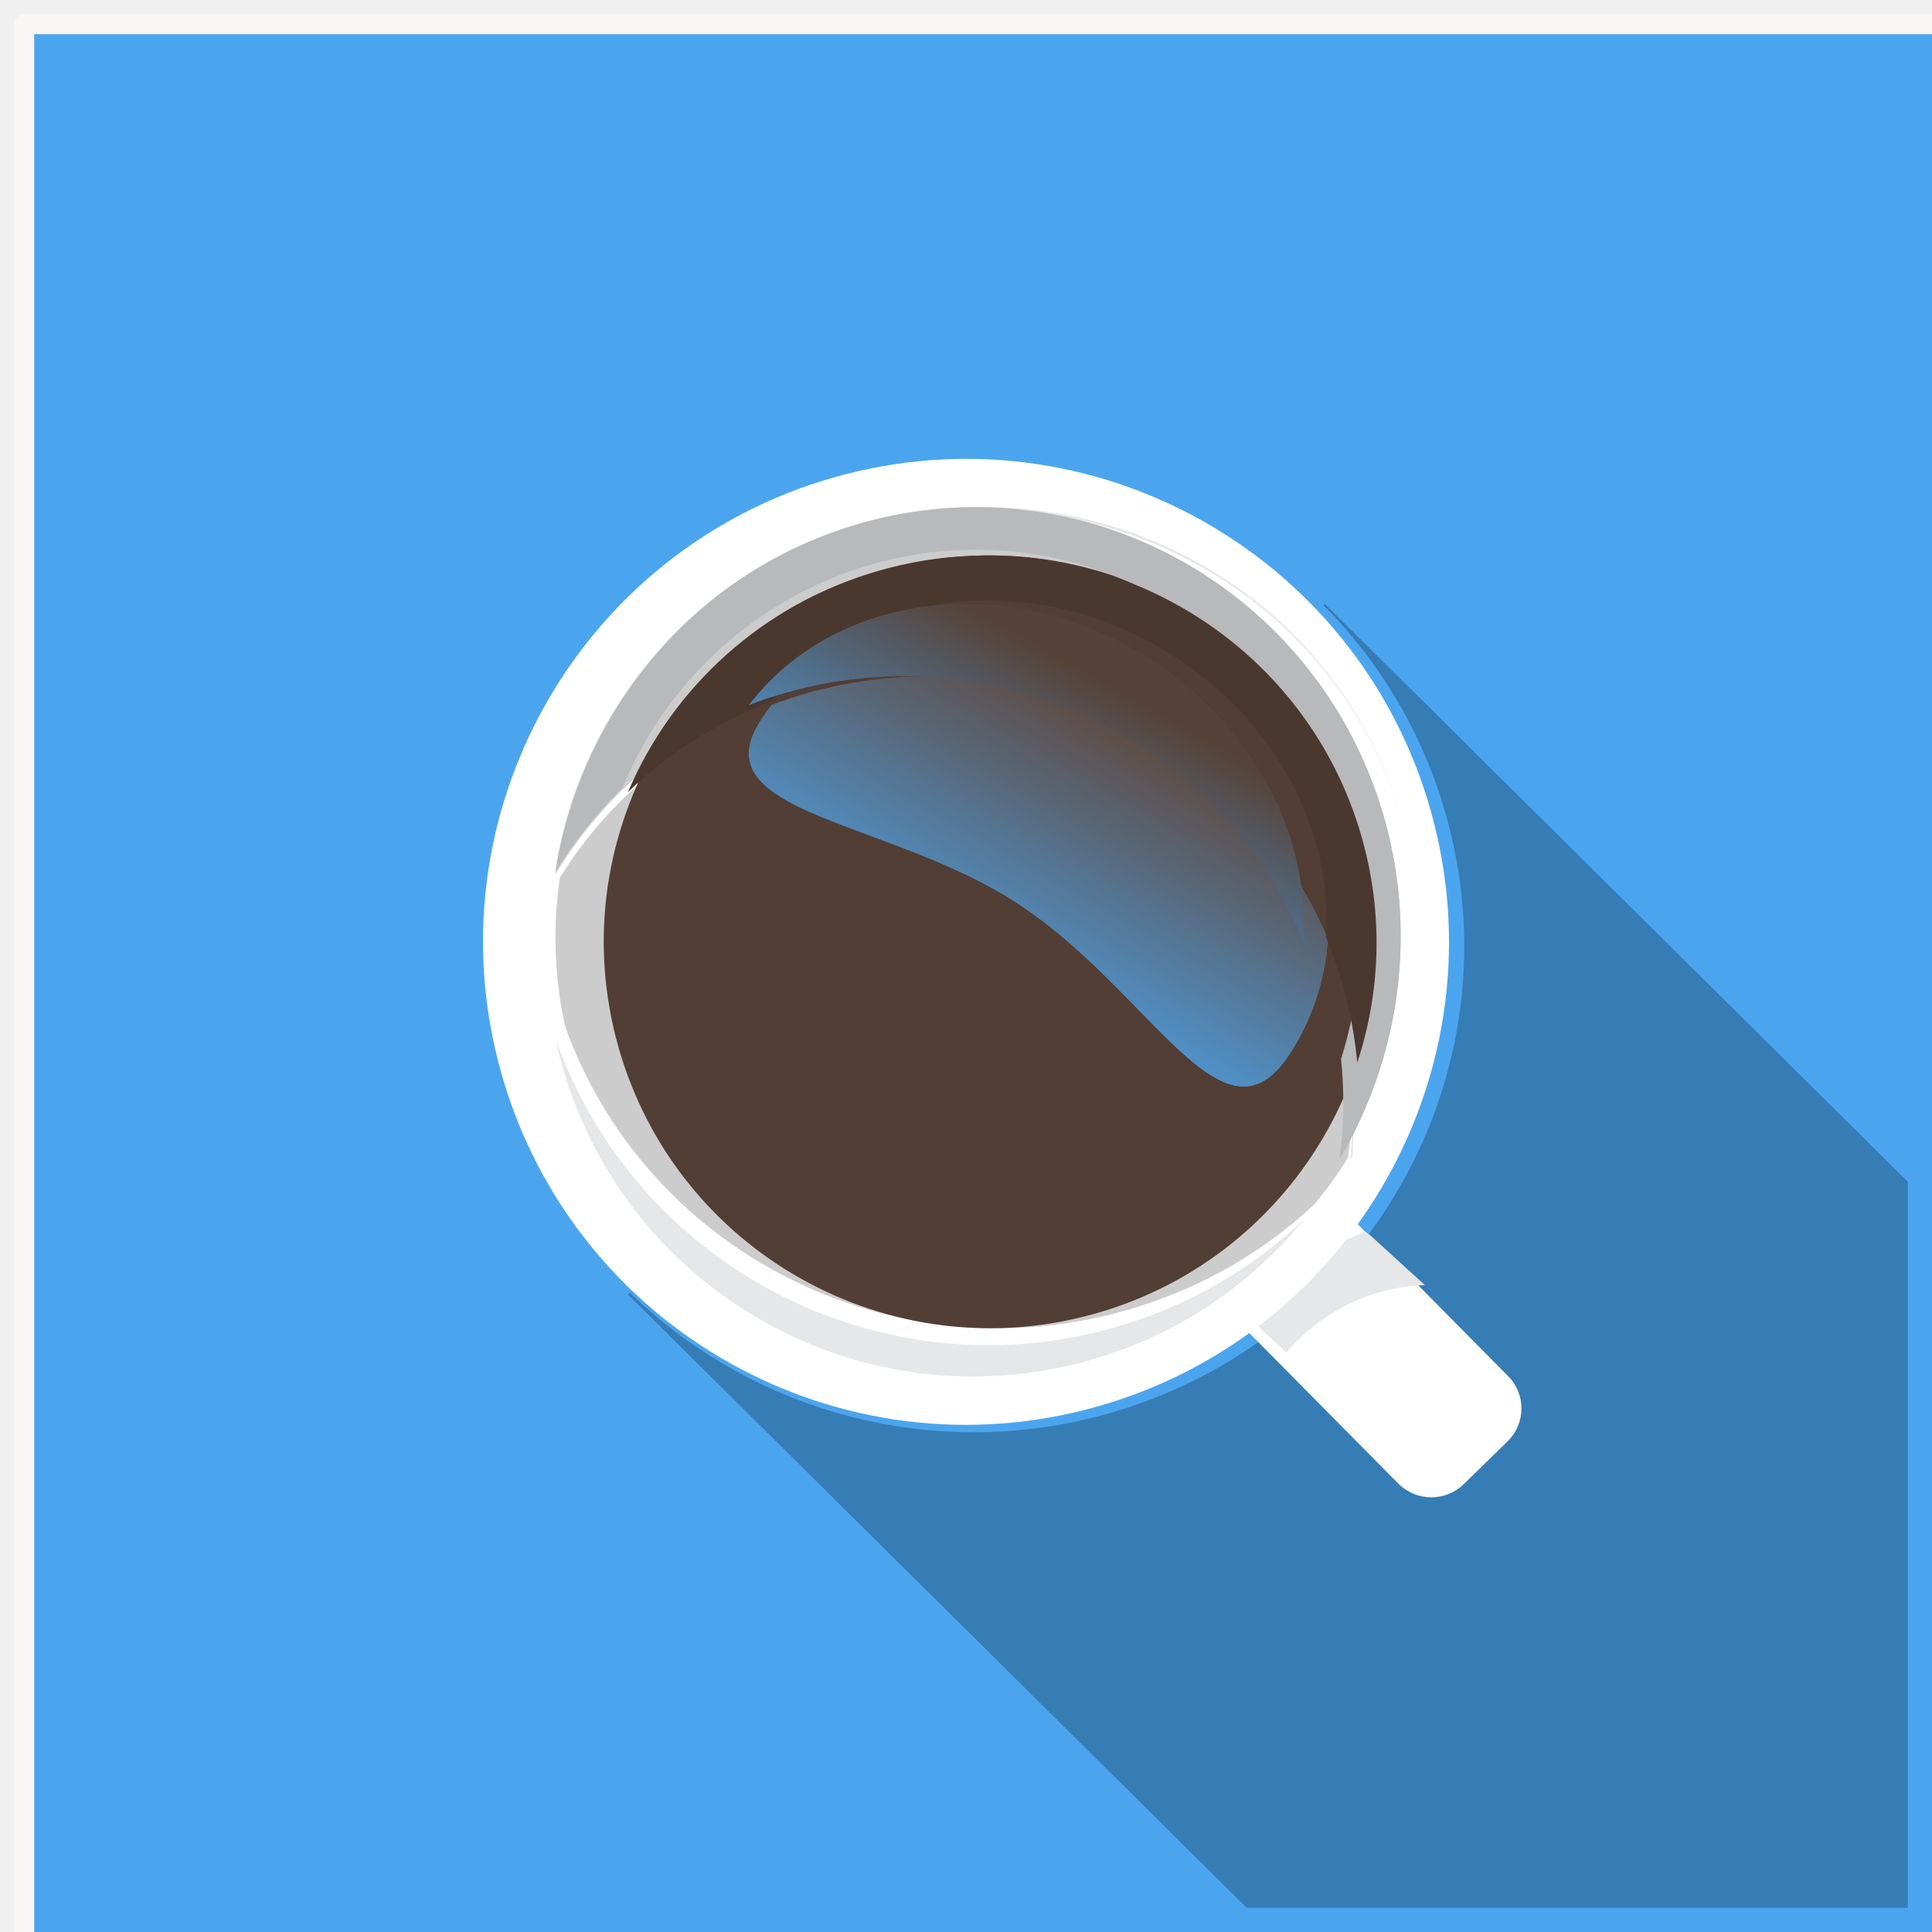
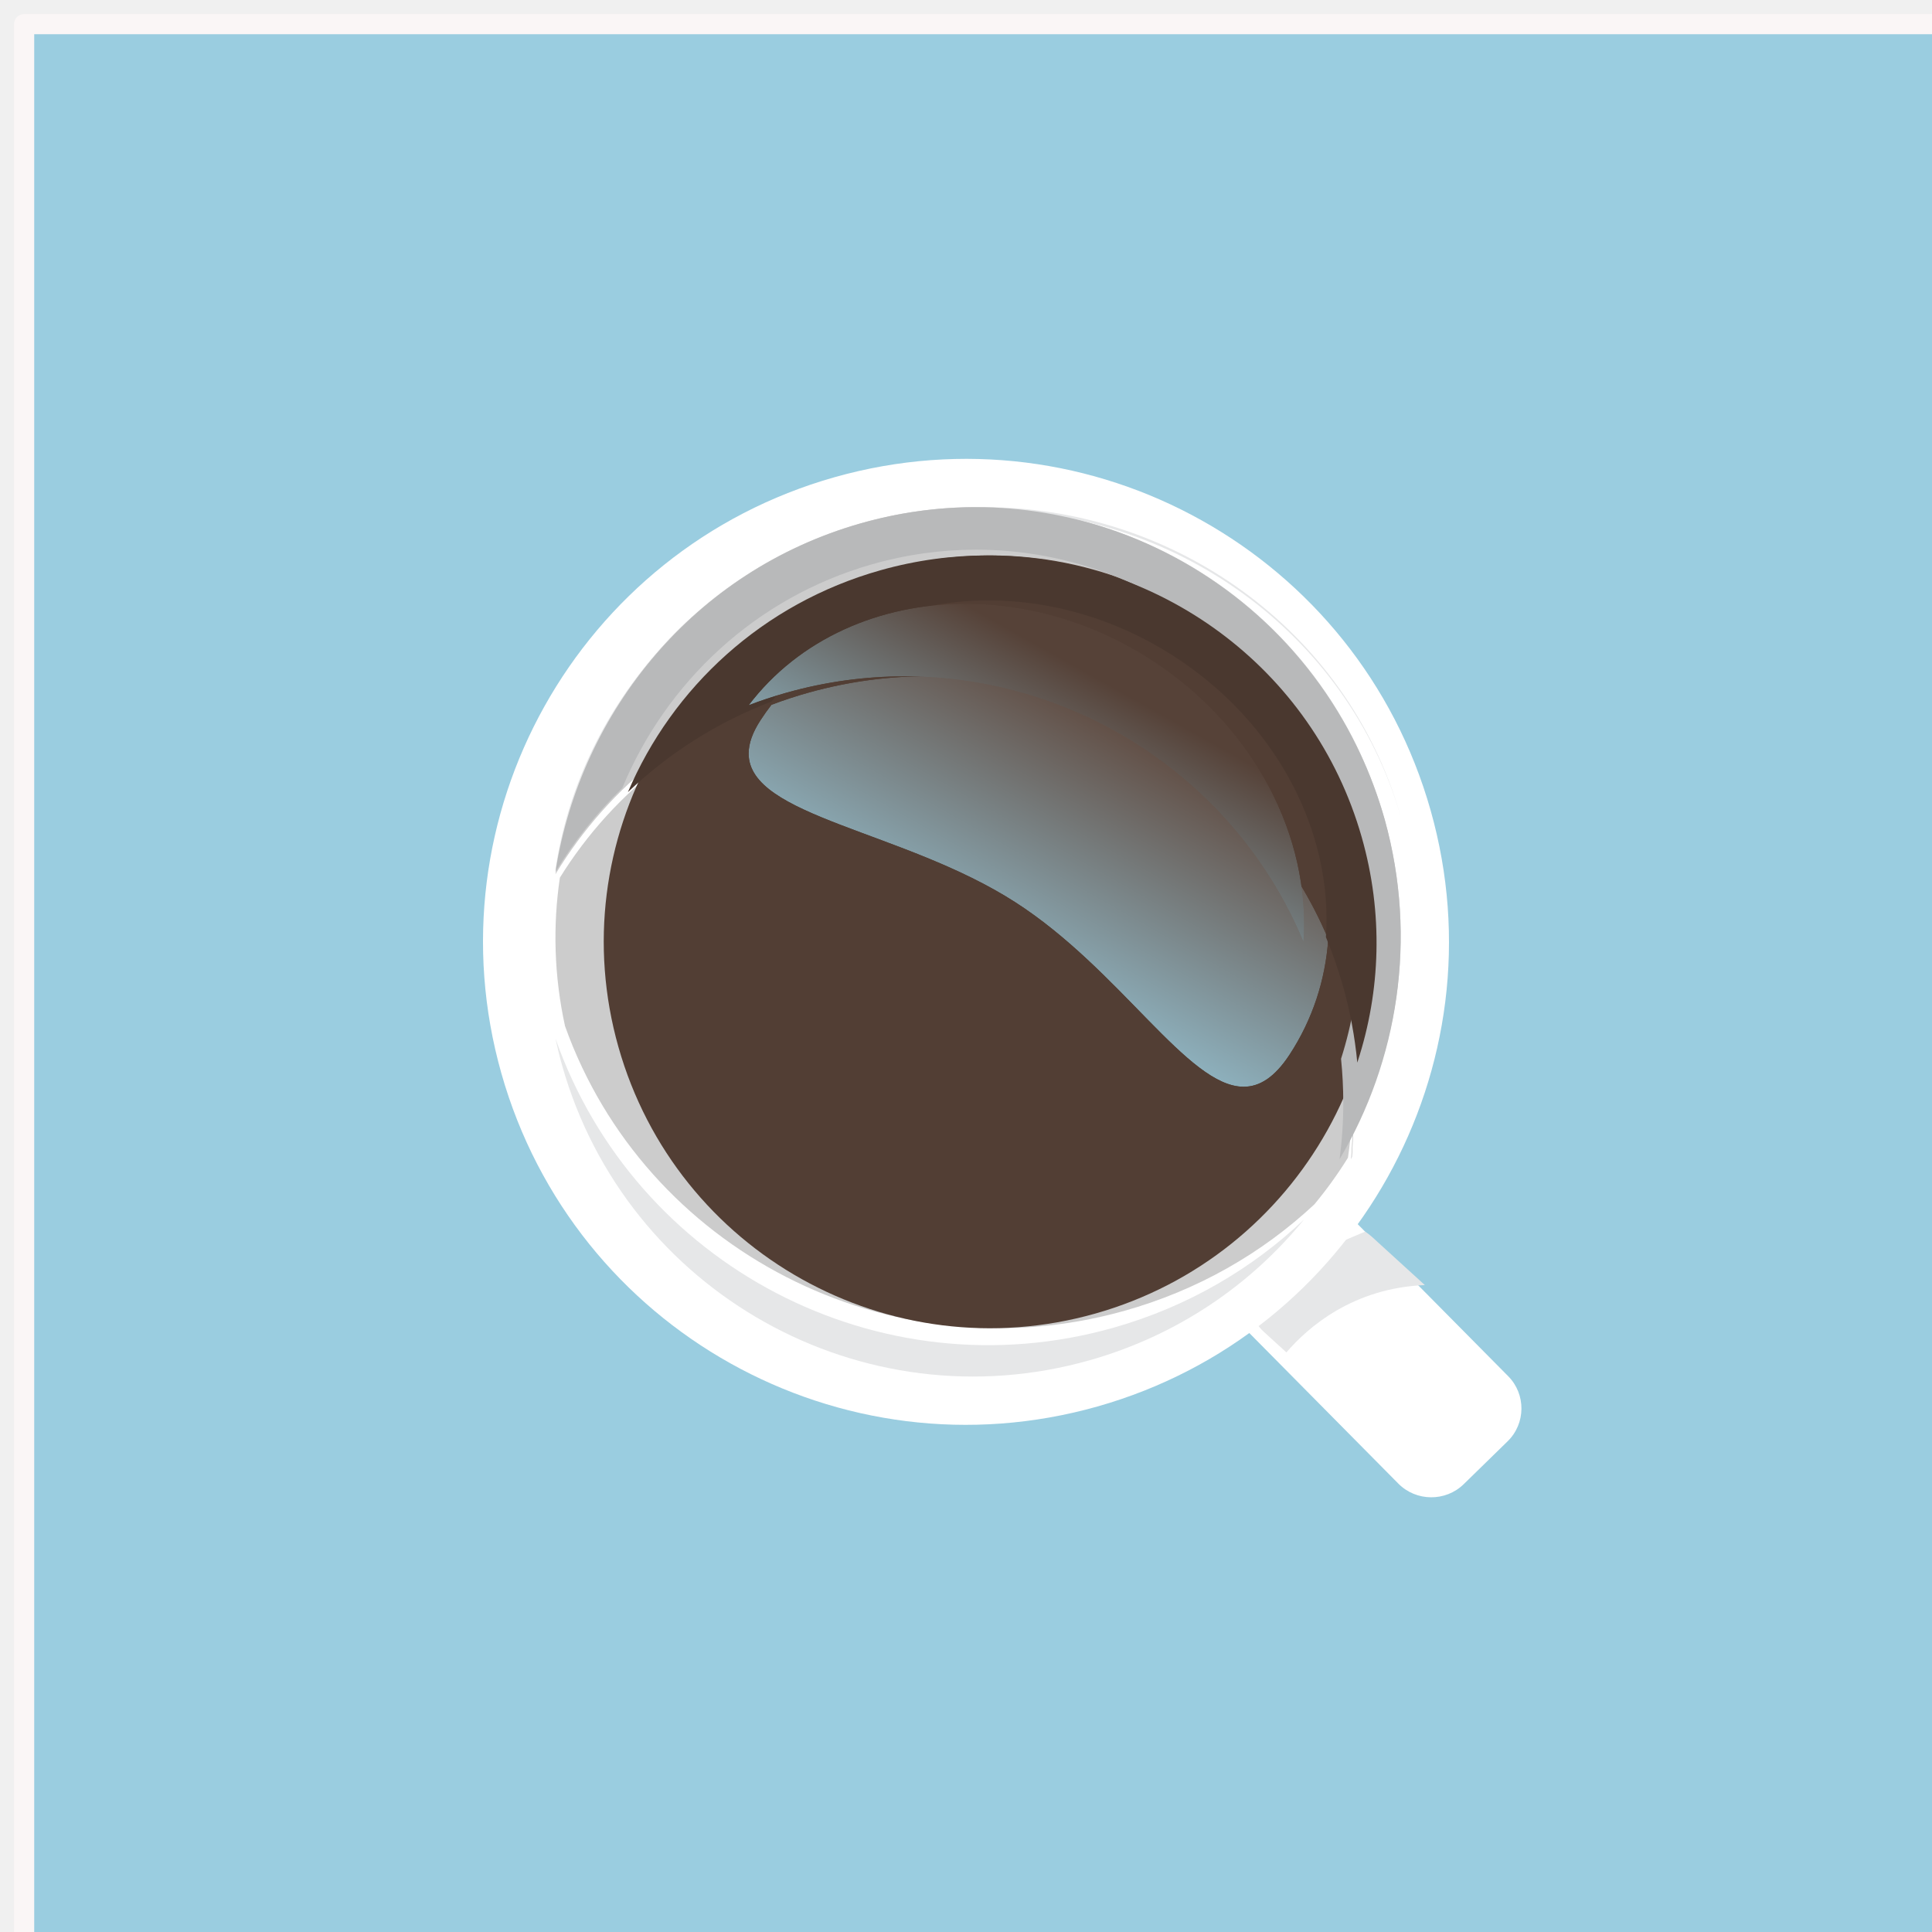
<svg xmlns="http://www.w3.org/2000/svg" xmlns:xlink="http://www.w3.org/1999/xlink" width="96px" height="96px" viewBox="0 0 96 96" version="1.1">
  <defs>
    <path d="M24.598,20.4 C21.81,20.4 18.488,14.601 13.251,11.232 C7.714,7.67 0.014,6.986 0,3.85 L0,3.833 C0.002,3.344 0.19,2.796 0.601,2.169 C0.77,1.911 0.947,1.662 1.133,1.421 C1.743,1.191 2.369,0.985 3.01,0.807 C4.973,0.261 6.951,0 8.895,0 C17.48,0 25.431,5.078 28.8,13.064 C28.658,15.079 28.031,17.043 26.877,18.806 C26.14,19.931 25.39,20.4 24.598,20.4" id="path-1" />
    <linearGradient x1="25.799%" y1="75.681%" x2="73.889%" y2="15.742%" id="linearGradient-3">
-       <stop stop-color="#4BA5EE" offset="0%" />
+       <stop stop-color="#9ACDE0" offset="0%" />
      <stop stop-color="#5F483D" offset="100%" />
    </linearGradient>
    <path d="M27.569,16.8 C24.212,8.736 16.289,3.608 7.735,3.608 C5.798,3.608 3.826,3.871 1.87,4.423 C1.232,4.603 0.608,4.81 0,5.043 C2.505,1.745 6.503,0.004 10.775,0 L10.806,0 C13.867,0.003 17.067,0.898 19.957,2.752 C25.152,6.085 27.93,11.61 27.569,16.8" id="path-4" />
    <linearGradient x1="22.735%" y1="85.4%" x2="72.737%" y2="31.127%" id="linearGradient-6">
-       <stop stop-color="#4BA5EE" offset="0%" />
+       <stop stop-color="#9ACDE0" offset="0%" />
      <stop stop-color="#564238" offset="100%" />
    </linearGradient>
  </defs>
  <g id="shutterstock_1947830881" stroke="none" stroke-width="1" fill="none" fill-rule="evenodd">
-     <polygon id="Fill-3" stroke="#FAF6F6" fill="#4BA5EE" stroke-linejoin="round" points="1.2 97.2 97.2 97.2 97.2 1.2 1.2 1.2" />
-     <path d="M94.8,94.8 L61.949,94.8 L31.2,64.32 L31.294,64.228 C35.798,68.614 41.928,71.169 48.375,71.169 C50.571,71.169 52.806,70.873 55.023,70.25 C67.971,66.618 75.496,53.269 71.832,40.435 C70.675,36.383 68.541,32.867 65.756,30.067 L65.823,30 L94.8,58.723 L94.8,94.8" id="Fill-4" fill="#367cb5" />
+     <polygon id="Fill-3" stroke="#FAF6F6" fill="#9ACDE0" stroke-linejoin="round" points="1.2 97.2 97.2 97.2 97.2 1.2 1.2 1.2" />
+     <path d="M94.8,94.8 L61.949,94.8 L31.2,64.32 L31.294,64.228 C35.798,68.614 41.928,71.169 48.375,71.169 C50.571,71.169 52.806,70.873 55.023,70.25 C67.971,66.618 75.496,53.269 71.832,40.435 C70.675,36.383 68.541,32.867 65.756,30.067 L65.823,30 L94.8,58.723 L94.8,94.8" id="Fill-4" fill="#9ACDE0" />
    <path d="M74.916,71.614 L72.731,73.748 C71.83,74.628 70.368,74.615 69.483,73.72 L61.856,66.014 C61.687,65.844 61.55,65.652 61.447,65.448 C61.008,64.585 61.155,63.498 61.884,62.787 L64.069,60.653 C64.862,59.878 66.088,59.794 66.974,60.396 C67.096,60.477 67.211,60.572 67.317,60.68 L74.944,68.385 C75.829,69.281 75.817,70.733 74.916,71.614" id="Fill-5" fill="#FFFFFF" />
    <path d="M70.8,63.855 C67.23,64.001 64.997,65.946 63.92,67.2 L62.802,66.18 C62.635,66.029 62.502,65.859 62.4,65.678 L65.878,62.027 L67.828,61.2 C67.948,61.272 68.06,61.357 68.165,61.452 L70.8,63.855" id="Fill-6" fill="#E6E7E8" />
    <path d="M71.087,40.266 C74.696,53.016 67.285,66.278 54.534,69.887 C41.784,73.496 28.522,66.085 24.913,53.334 C21.304,40.584 28.715,27.322 41.466,23.713 C54.216,20.104 67.478,27.515 71.087,40.266" id="Fill-7" fill="#FFFFFF" />
    <path d="M68.797,40.697 C65.623,29.384 53.958,22.808 42.743,26.01 C34.476,28.37 28.762,35.384 27.6,43.439 C30.273,39.028 34.535,35.581 39.856,34.062 C51.071,30.86 62.736,37.435 65.91,48.748 C66.744,51.722 66.908,54.727 66.494,57.6 C69.455,52.713 70.466,46.642 68.797,40.697" id="Fill-8" fill="#CCCCCC" />
    <path d="M27.6,51.6 C27.696,52.048 27.805,52.497 27.932,52.945 C31.125,64.227 42.858,70.786 54.139,67.592 C58.493,66.359 62.143,63.854 64.8,60.593 C62.209,63.049 59.003,64.933 55.33,65.973 C43.67,69.273 31.562,62.88 27.6,51.6" id="Fill-9" fill="#E6E7E8" />
    <path d="M66.392,48.827 C63.196,37.711 51.451,31.25 40.159,34.396 C34.802,35.889 30.511,39.276 27.82,43.611 C27.465,46.007 27.532,48.498 28.075,50.984 C32.041,62.098 44.161,68.396 55.832,65.145 C59.509,64.12 62.718,62.264 65.311,59.844 C65.921,59.108 66.478,58.333 66.98,57.525 C67.397,54.702 67.232,51.75 66.392,48.827" id="Fill-10" fill="#CCCCCC" />
    <path d="M67.669,41.573 C70.557,51.773 64.628,62.383 54.427,65.27 C44.227,68.157 33.618,62.228 30.73,52.027 C27.843,41.827 33.772,31.217 43.973,28.33 C54.173,25.443 64.783,31.372 67.669,41.573" id="Fill-11" fill="#523E34" />
    <path d="M37.2,37.235 C37.2,37.212 37.2,37.188 37.2,37.165 L37.2,37.235" id="Fill-12" fill="#523E34" />
    <g id="Group-15" transform="translate(37.2, 33.6)">
      <mask id="mask-2" fill="white">
        <use xlink:href="#path-1" />
      </mask>
      <g id="Clip-14" />
      <path d="M24.598,20.4 C21.81,20.4 18.488,14.601 13.251,11.232 C7.714,7.67 0.014,6.986 0,3.85 L0,3.833 C0.002,3.344 0.19,2.796 0.601,2.169 C0.77,1.911 0.947,1.662 1.133,1.421 C1.743,1.191 2.369,0.985 3.01,0.807 C4.973,0.261 6.951,0 8.895,0 C17.48,0 25.431,5.078 28.8,13.064 C28.658,15.079 28.031,17.043 26.877,18.806 C26.14,19.931 25.39,20.4 24.598,20.4" id="Fill-13" fill="url(#linearGradient-3)" mask="url(#mask-2)" />
    </g>
    <path d="M27.6,43.2 C28.784,35.25 34.607,28.329 43.031,25.999 C44.989,25.458 46.96,25.2 48.899,25.2 C58.278,25.2 66.901,31.241 69.581,40.493 C69.587,40.515 69.594,40.537 69.6,40.56 C66.896,31.348 58.294,25.339 48.939,25.339 C47,25.339 45.029,25.597 43.071,26.138 C34.742,28.441 28.956,35.233 27.682,43.07 C27.654,43.113 27.627,43.157 27.6,43.2" id="Fill-16" fill="#E6E7E8" />
    <path d="M66.564,57.6 C66.685,56.675 66.747,55.736 66.747,54.79 C66.746,54.067 66.71,53.34 66.636,52.611 C67.755,49.098 67.898,45.22 66.833,41.4 C64.457,32.877 56.814,27.313 48.499,27.313 C46.781,27.313 45.033,27.551 43.298,28.049 C37.504,29.714 33.098,33.925 30.923,39.149 C29.643,40.397 28.529,41.799 27.6,43.316 C28.853,35.309 34.542,28.37 42.731,26.017 C44.656,25.464 46.594,25.2 48.5,25.2 C57.698,25.2 66.156,31.34 68.815,40.751 C70.445,46.673 69.461,52.713 66.564,57.6" id="Fill-17" fill="#B8B9BA" />
    <path d="M67.14,57.6 C67.25,56.051 67.272,54.46 67.199,52.858 C67.203,52.839 67.206,52.82 67.209,52.8 C67.243,53.484 67.26,54.166 67.26,54.844 C67.26,55.731 67.232,56.612 67.175,57.48 C67.164,57.52 67.152,57.56 67.14,57.6" id="Fill-18" fill="#B8B9BA" />
    <path d="M67.443,52.8 C67.323,51.521 67.084,50.234 66.719,48.954 C66.485,48.132 66.206,47.336 65.884,46.565 C66.245,41.396 63.47,35.894 58.281,32.575 C55.394,30.728 52.197,29.837 49.138,29.834 C49.133,29.834 49.128,29.834 49.123,29.834 C49.118,29.834 49.112,29.834 49.107,29.834 C44.84,29.838 40.847,31.572 38.344,34.856 C35.616,35.896 33.208,37.445 31.2,39.362 C33.408,34.17 37.882,29.986 43.765,28.332 C45.527,27.836 47.302,27.6 49.047,27.6 C57.49,27.6 65.251,33.13 67.663,41.599 C68.745,45.394 68.6,49.247 67.463,52.738 C67.456,52.759 67.45,52.779 67.443,52.8" id="Fill-19" fill="#4A382F" />
    <path d="M49.26,30 L49.14,30 C49.159,30 49.181,30 49.201,30 C49.22,30 49.239,30 49.26,30" id="Fill-20" fill="#4A382F" />
    <g id="Group-23" transform="translate(37.2, 30)">
      <mask id="mask-5" fill="white">
        <use xlink:href="#path-4" />
      </mask>
      <g id="Clip-22" />
      <path d="M27.569,16.8 C24.212,8.736 16.289,3.608 7.735,3.608 C5.798,3.608 3.826,3.871 1.87,4.423 C1.232,4.603 0.608,4.81 0,5.043 C2.505,1.745 6.503,0.004 10.775,0 L10.806,0 C13.867,0.003 17.067,0.898 19.957,2.752 C25.152,6.085 27.93,11.61 27.569,16.8" id="Fill-21" fill="url(#linearGradient-6)" mask="url(#mask-5)" />
    </g>
  </g>
</svg>
